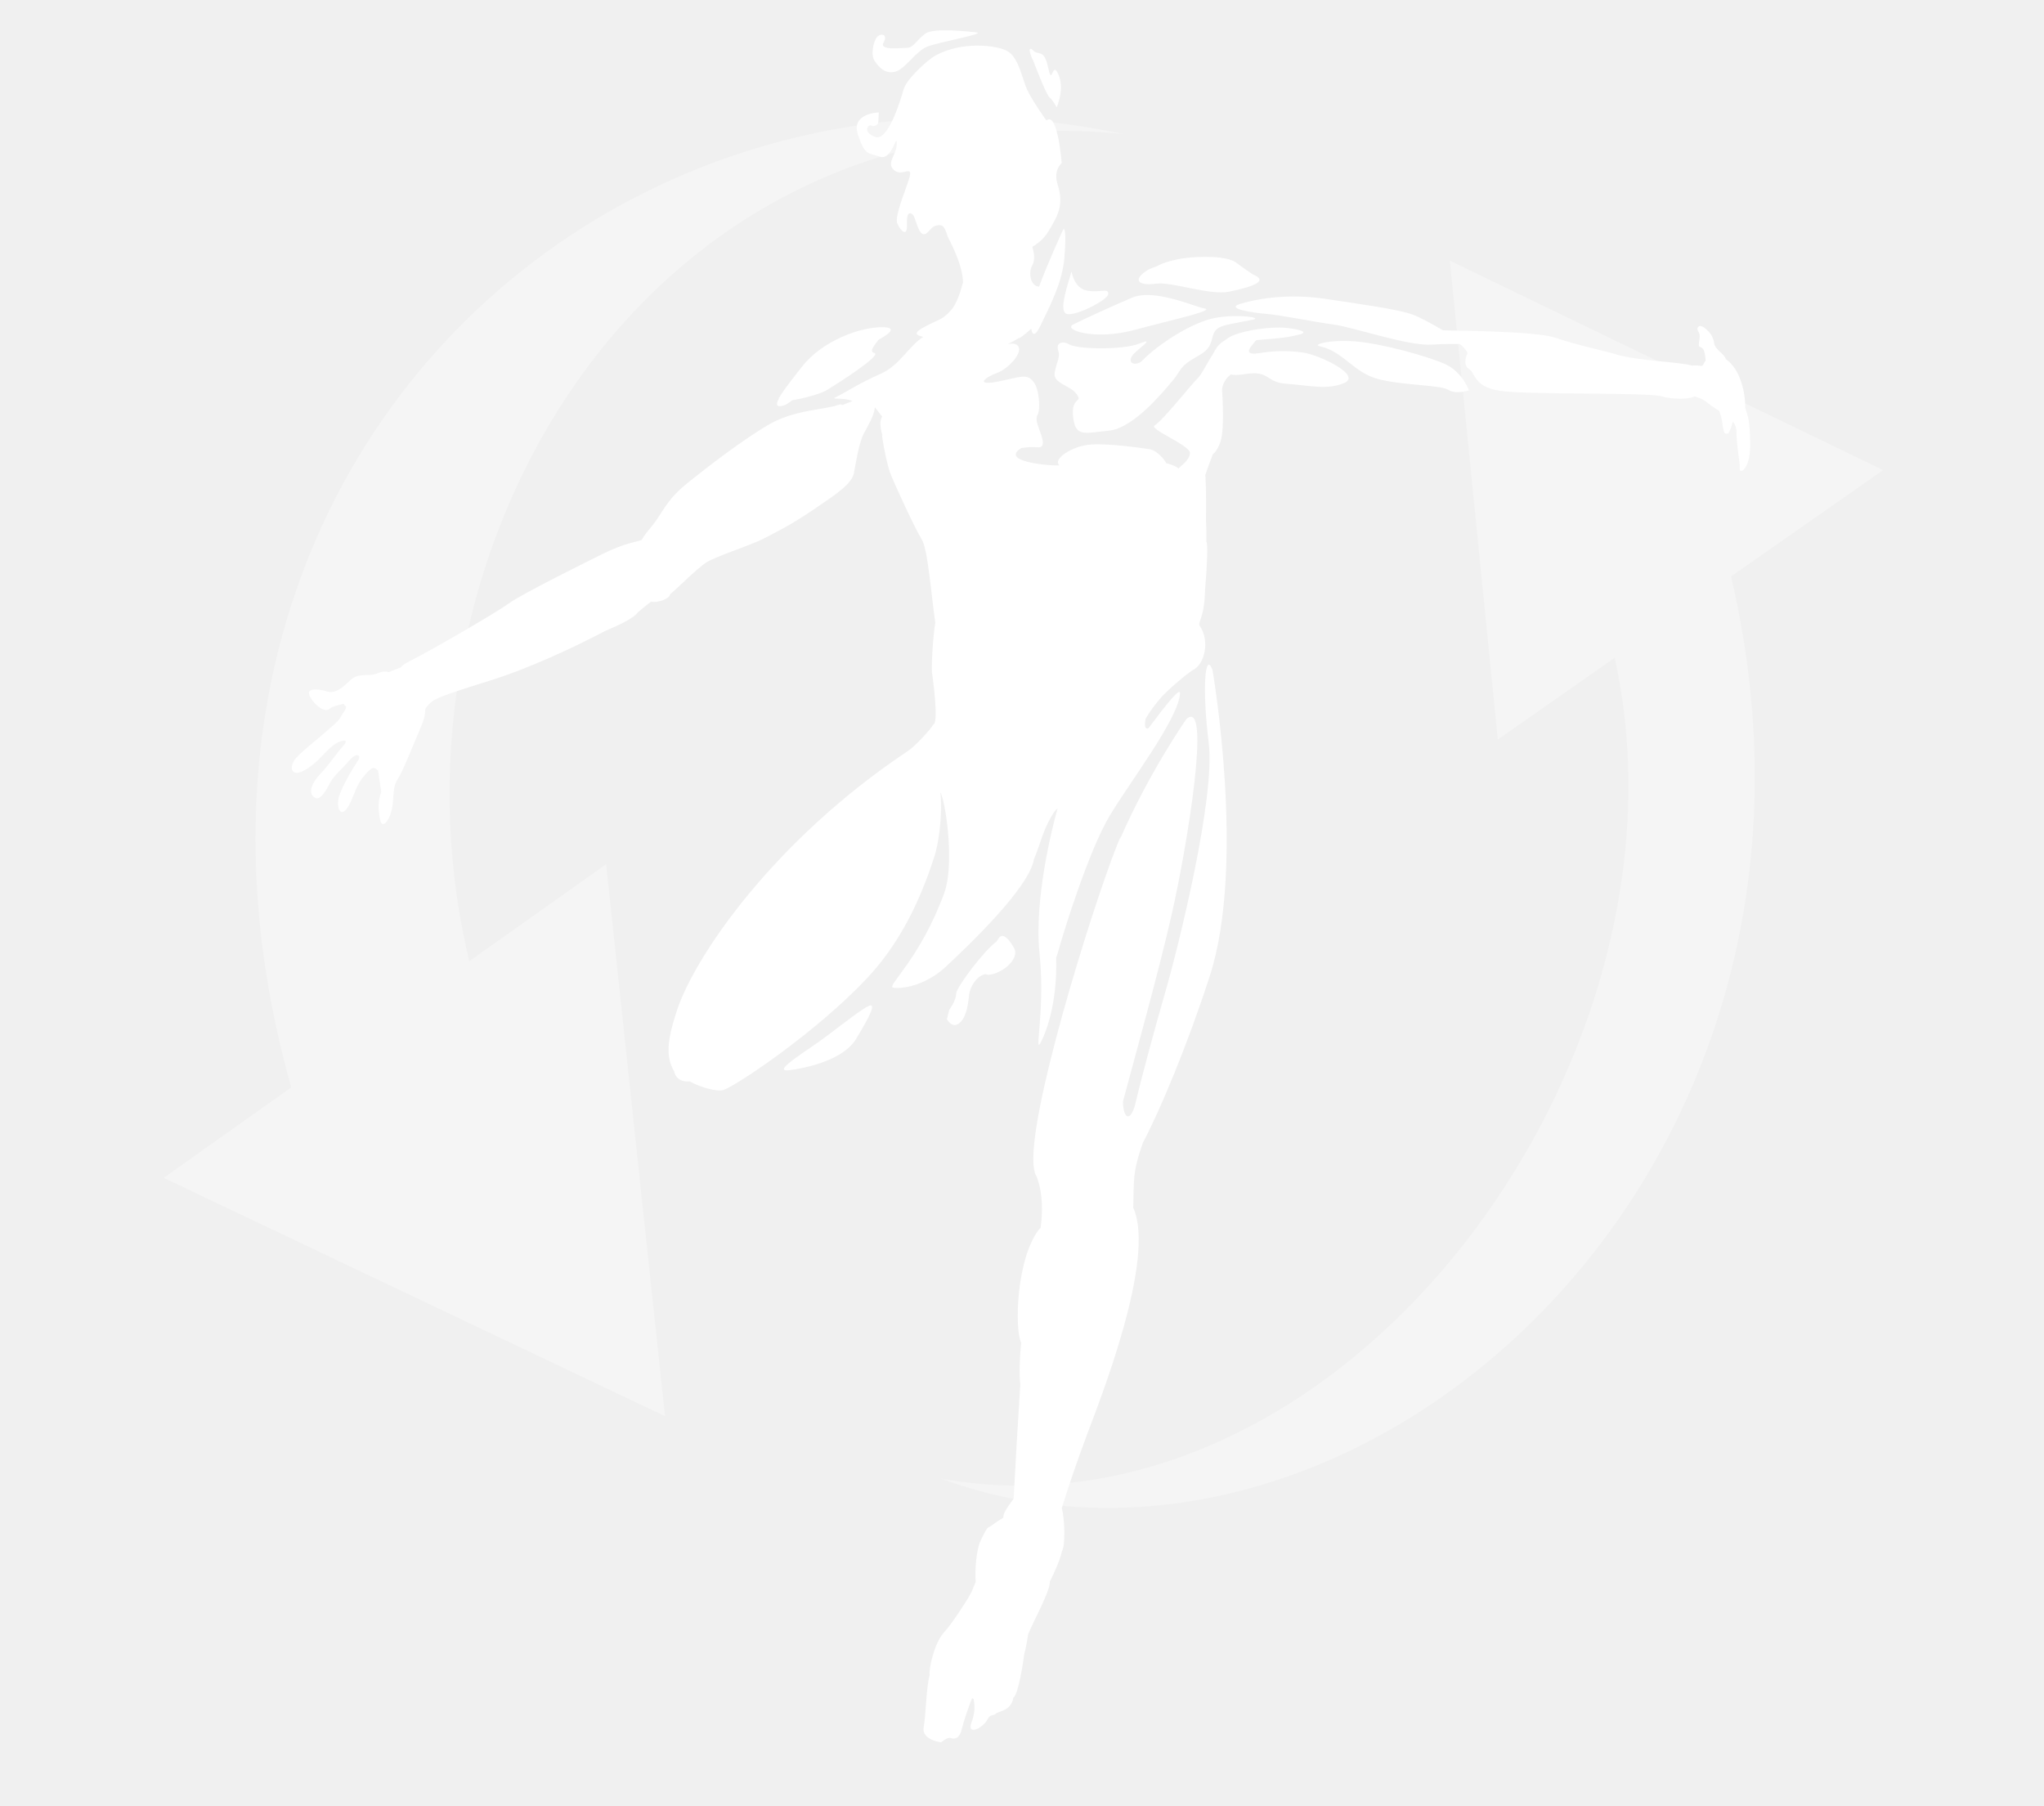
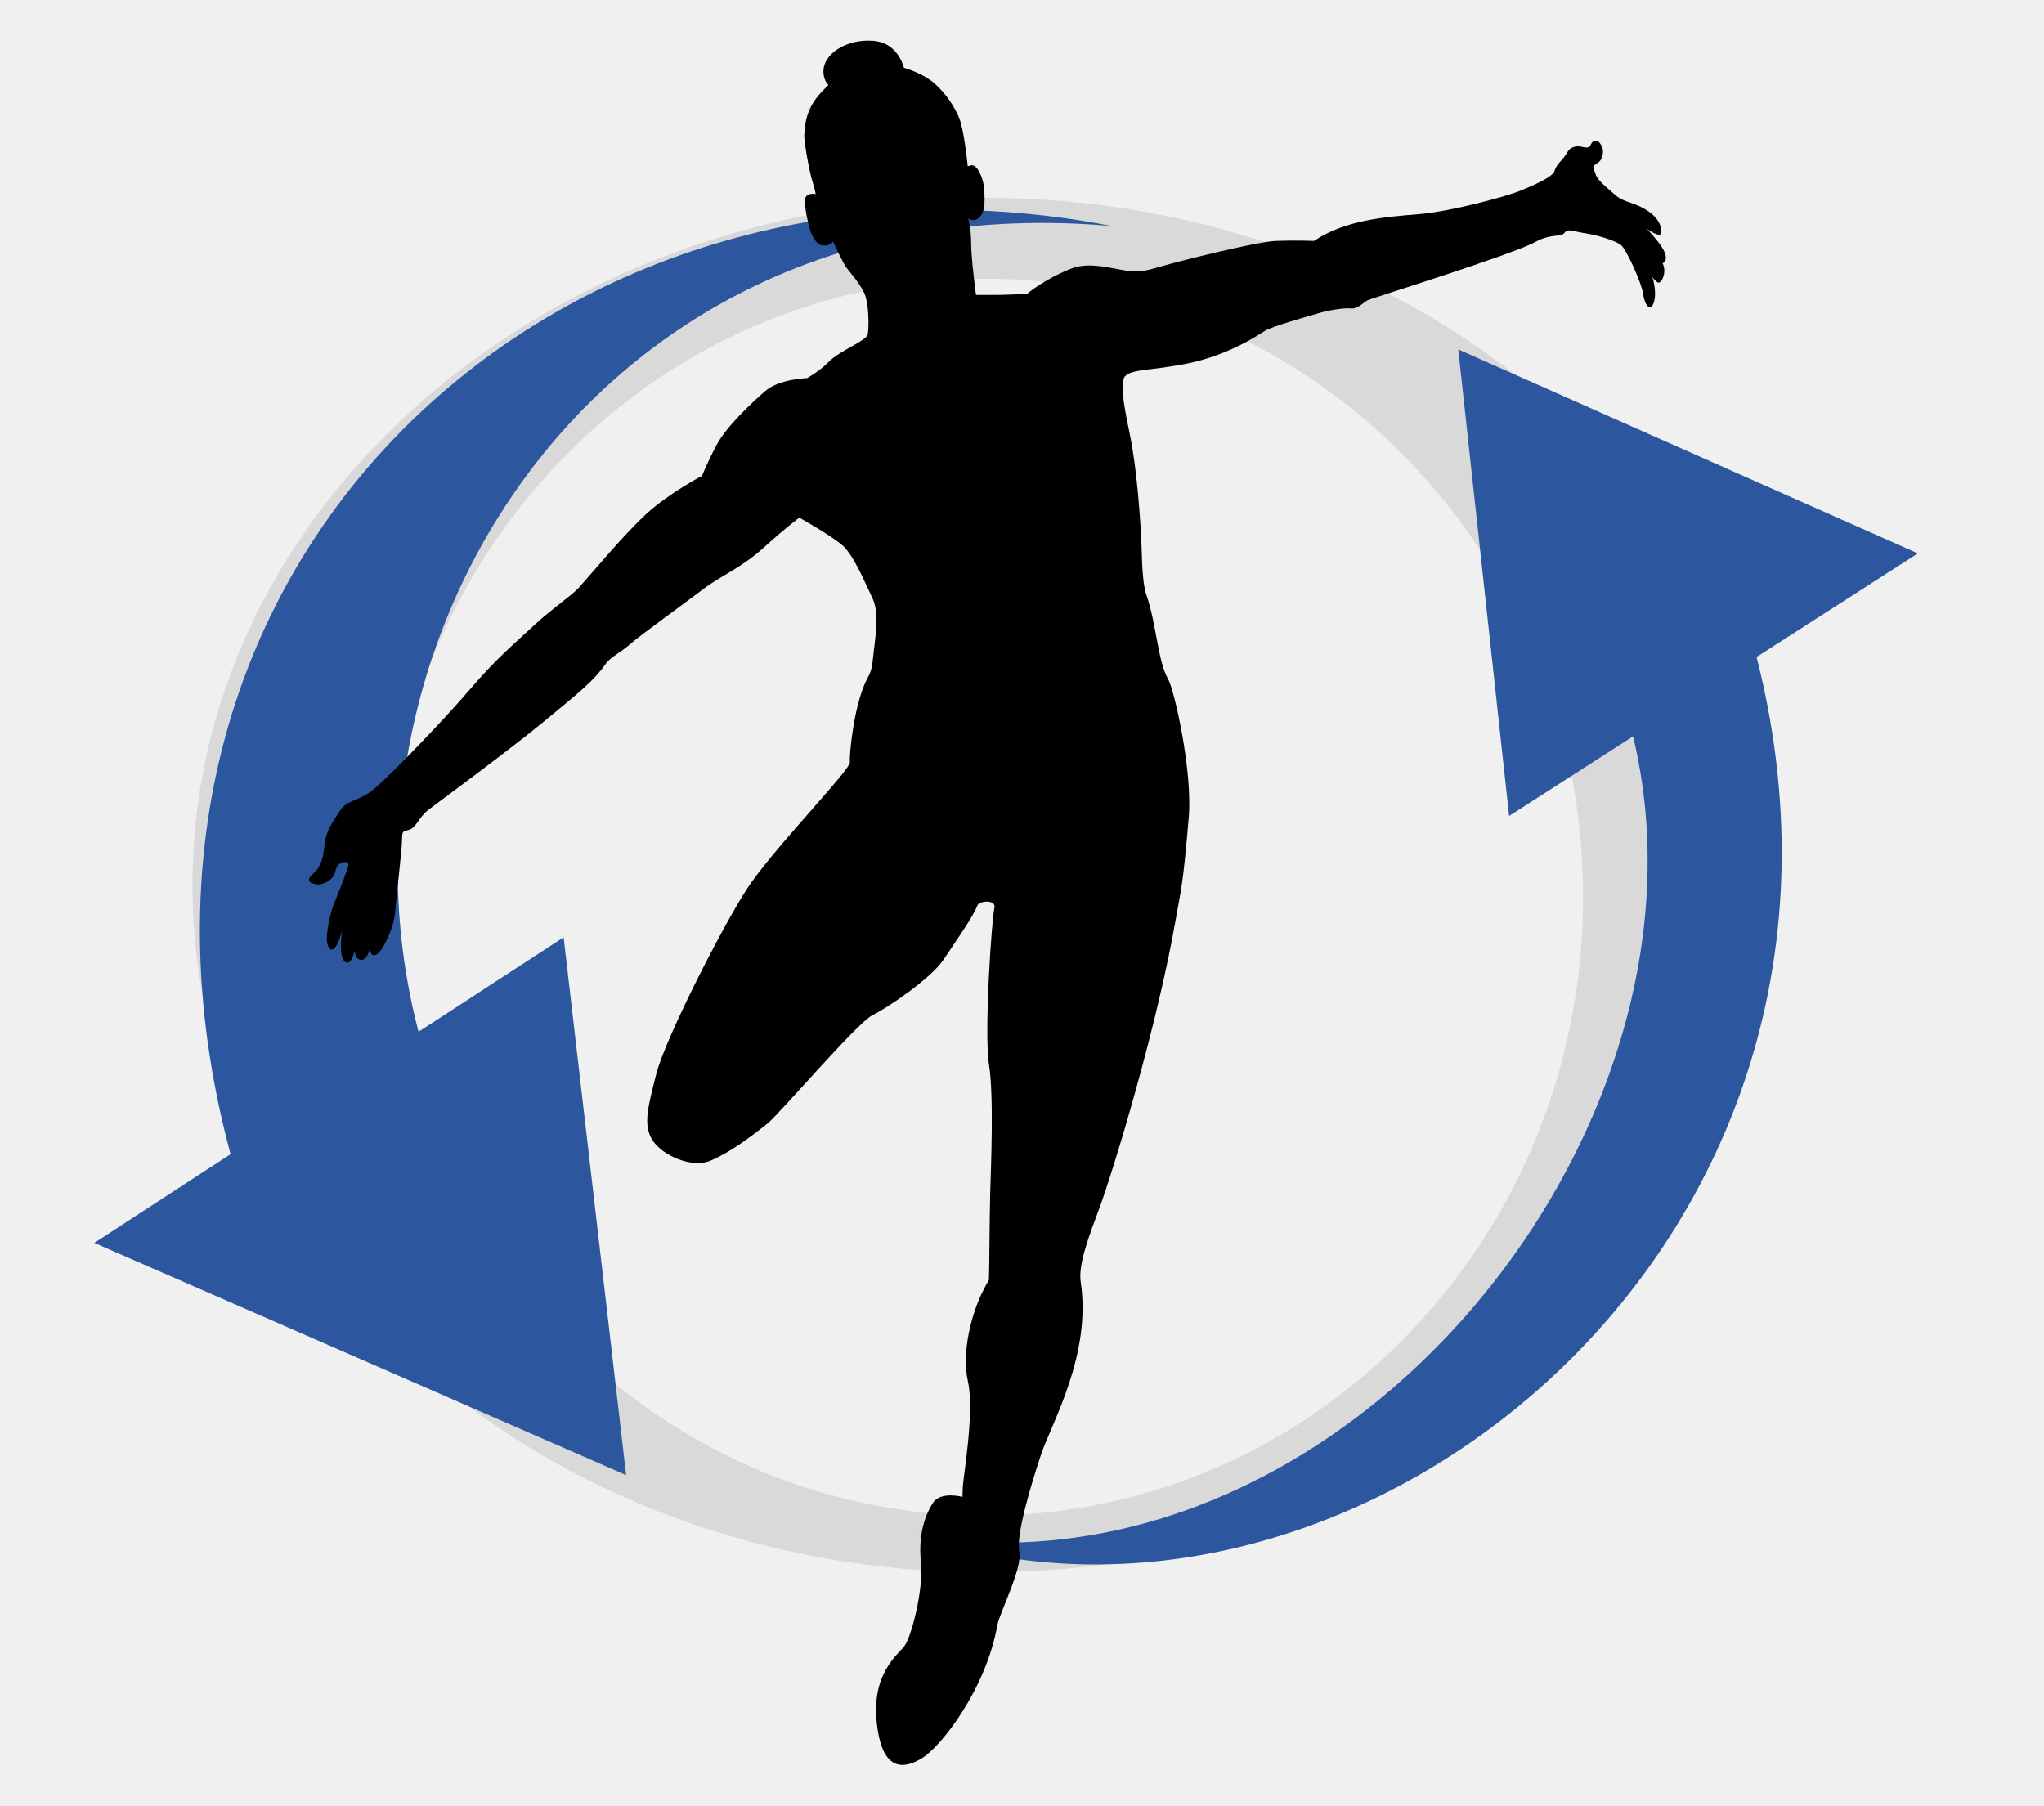
- <svg xmlns="http://www.w3.org/2000/svg" width="403" height="356" viewBox="0 0 403 356" fill="none">
-   <g clip-path="url(#clip0_124_59)">
-     <path fill-rule="evenodd" clip-rule="evenodd" d="M92.534 189.51C73.441 110.382 126.091 17.124 221.513 26.433C119.167 4.675 23.218 93.255 57.417 214.402L32.255 232.238L131.122 279.242L119.513 170.387L92.534 189.51Z" fill="white" fill-opacity="0.31" />
-     <path fill-rule="evenodd" clip-rule="evenodd" d="M371.302 92.686L285.844 51.387L295.308 145.827L318.349 129.715C335.98 209.234 264.837 305.547 185.51 291.548C266.46 321.203 369.218 232.896 341.307 113.66L371.302 92.686Z" fill="white" fill-opacity="0.31" />
-     <path d="M238.314 146.452C239.652 157.142 232.446 186.282 229.702 195.787C228.104 201.343 225.479 210.745 223.677 218.303C223.655 218.375 223.617 218.397 223.591 218.469C222.637 221.324 221.41 220.203 221.414 217.14C223.719 208.538 228.458 191.548 230.959 180.539C234.099 166.732 238.889 137.472 233.933 141.753C233.933 141.753 226.681 152.038 220.826 165.441C220.89 165.253 220.92 165.049 220.984 164.861C220.557 165.807 219.995 167.222 219.347 168.977C219.309 169.071 219.266 169.16 219.228 169.258C219.151 169.458 219.079 169.693 219.002 169.906C213.19 185.826 200.901 226.317 204.323 231.868C204.323 231.868 206.099 235.438 205.162 242.118C205.026 242.238 204.902 242.323 204.757 242.519C200.377 248.415 200.015 262.014 201.331 264.724C201.037 267.855 200.922 270.765 201.161 273.04C200.807 278.34 200.108 290.333 199.853 295.479C198.327 297.622 197.803 298.351 197.803 299.284C196.733 299.803 195.689 300.766 194.829 301.192C194.513 301.35 193.81 302.747 193.273 303.936C192.558 305.525 192.153 309.474 192.374 311.886C192.055 312.691 191.761 313.411 191.552 313.88C191.207 314.655 187.955 319.878 186.064 321.936C184.223 323.947 183.038 329.208 183.315 330.248C182.625 332.352 182.557 338.181 182.118 340.566C181.662 343.084 185.552 343.54 185.552 343.54C185.552 343.54 186.784 342.475 187.419 342.688C188.616 343.084 189.328 342.339 189.664 340.792C189.933 339.608 191.109 336.11 191.637 334.866C191.769 334.866 191.884 334.926 191.978 335.036C192.119 335.918 192.374 337.418 191.552 339.595C190.521 342.339 193.84 340.754 194.739 338.96C195.272 337.895 195.839 338.398 196.346 337.882C196.874 337.371 199.401 337.363 199.801 334.7C200.777 334.257 201.834 327.168 201.932 326.179C202.264 325.008 202.546 323.333 202.695 322.277C203.556 320.053 206.981 313.88 206.981 311.988C206.981 311.945 206.969 311.933 206.969 311.89C208.038 309.717 208.988 307.613 209.389 305.81C210.079 304.784 209.922 299.416 209.346 297.349C210.612 293.208 212.521 287.666 214.311 282.886C216.837 276.116 227.985 248.113 223.434 238.148C223.591 232.707 223.25 231.259 225.326 225.333C228.735 218.878 233.989 206.417 238.522 192.443C245.702 170.276 239.051 132.065 239.051 132.065C237.589 128.244 236.976 135.772 238.314 146.452Z" fill="white" />
-     <path d="M171.28 198.346C169.882 198.981 166.831 201.392 163.064 204.234C159.302 207.08 152.292 211.178 155.275 211.05C155.275 211.05 165.604 210.04 168.761 204.89C171.91 199.739 172.677 197.711 171.28 198.346Z" fill="white" />
-     <path d="M154.497 79.947C155.034 79.789 155.622 79.385 156.232 78.899C158.652 78.533 161.946 77.604 163.194 76.82C164.639 75.908 174.069 69.999 172.373 69.594C171.192 69.317 172.658 67.796 173.216 66.983C175.581 65.705 176.698 64.601 174.265 64.52C169.752 64.363 162.159 67.179 158.213 72.189C156.24 74.69 154.531 76.85 153.7 78.281C153.658 78.341 153.585 78.413 153.556 78.456C153.521 78.511 153.577 78.533 153.56 78.579C152.933 79.785 153.057 80.373 154.497 79.947Z" fill="white" />
-     <path d="M227.881 55.932C231.133 55.489 238.483 58.335 242.442 57.492C245.531 56.831 248.765 55.979 248.271 54.957C248.305 54.965 248.335 54.965 248.369 54.978C248.369 54.978 248.25 54.91 248.211 54.884C248.045 54.629 247.691 54.373 247.01 54.1C246.098 53.5 244.9 52.682 243.852 51.864C241.905 50.339 236.306 50.56 233.77 50.871C231.61 51.139 229.262 51.787 227.971 52.55C227.157 52.797 226.441 53.108 225.862 53.517C223.267 55.344 224.639 56.376 227.881 55.932Z" fill="white" />
-     <path d="M210.329 61.903C212.106 62.384 218.583 59.083 218.519 57.911C218.464 56.757 217.164 57.719 214.45 57.327C211.723 56.94 211.267 53.493 211.267 53.493C210.747 55.495 208.544 61.413 210.329 61.903Z" fill="white" />
-     <path d="M196.984 184.891C196.835 185.091 196.651 185.351 196.46 185.645C193.792 187.669 188.521 194.758 188.521 195.912C188.521 197.28 187.158 199.112 187.158 199.112L186.693 200.944C186.693 200.944 187.614 202.767 188.981 201.856C190.353 200.94 190.814 198.652 191.044 196.368C191.253 194.153 192.966 192.189 194.342 192.07C194.495 192.146 194.657 192.227 194.926 192.206C197.67 191.972 201.096 189.002 199.945 186.944C198.808 184.891 197.67 183.971 196.984 184.891Z" fill="white" />
-     <path d="M176.452 14.149C178.459 13.681 180.466 10.144 182.823 9.194C185.183 8.253 194.856 6.604 192.38 6.365C191.183 6.25 184.118 5.424 182.473 6.604C180.816 7.78 180.113 9.433 178.821 9.433C177.518 9.433 173.269 10.021 174.211 8.372C175.157 6.723 173.619 6.481 172.916 7.307C172.204 8.134 171.62 10.847 172.451 12.027C173.269 13.208 174.445 14.622 176.452 14.149Z" fill="white" />
-     <path d="M206.908 19.17C207.62 19.758 208.327 21.177 208.327 21.177C208.327 21.177 209.972 17.637 208.681 14.684C207.385 11.736 207.496 17.283 206.67 13.393C205.851 9.495 204.786 11.029 203.721 9.972C202.664 8.903 202.903 10.437 203.721 11.979C203.721 11.979 206.197 18.574 206.908 19.17Z" fill="white" />
-     <path d="M237.477 60.821C235.466 60.484 227.566 56.804 223.13 58.717C218.694 60.629 213.717 62.909 211.595 63.974C209.469 65.039 215.848 67.156 223.565 65.081C231.286 63.011 239.697 61.192 237.477 60.821Z" fill="white" />
-     <path d="M231.273 74.963C229.057 77.617 223.351 84.468 218.592 84.924C213.84 85.375 212.025 86.278 211.574 82.205C211.122 78.132 213.61 79.492 212.255 77.681C210.896 75.866 207.5 75.64 207.952 73.378C208.408 71.116 209.085 70.434 208.633 69.075C208.177 67.72 209.311 67.039 210.896 67.946C212.481 68.849 221.31 69.075 224.706 67.72C228.102 66.357 224.114 68.96 223.351 69.983C221.988 71.793 224.157 72.211 225.222 71.099C228.235 67.955 235.108 63.443 239.71 62.655C244.312 61.871 248.79 62.659 247.175 62.991C240.524 64.363 239.608 64.01 238.939 66.911C238.265 69.812 236.092 69.88 233.804 71.742C232.632 72.701 232.406 73.604 231.273 74.963Z" fill="white" />
-     <path d="M240.889 76.073C240.774 75.86 240.668 75.728 240.574 75.639C240.565 75.545 241.064 69.589 240.8 69.141C239.734 67.369 237.48 73.3 236.21 74.505C234.941 75.711 229.197 82.996 227.658 83.878C226.418 84.585 234.642 87.798 234.613 89.297C234.583 90.801 232.665 91.922 232.337 92.39C232.098 92.037 231.106 91.632 229.887 91.295C229.981 91.197 228.332 88.769 226.516 88.543C225.494 88.415 219.047 87.41 215.199 87.64C211.347 87.866 207.499 90.58 208.858 91.713C209.212 92.007 196.522 91.312 201.384 88.334C202.492 88.172 203.528 88.109 204.529 88.194C207.273 88.415 203.89 83.605 204.422 82.272C204.452 82.2 204.414 82.144 204.414 82.076C205.266 81.07 204.908 76.806 203.847 75.387C202.471 73.555 201.401 74.305 196.833 75.217C192.253 76.129 194.008 74.471 196.527 73.555C199.045 72.644 202.471 68.754 200.178 67.842C199.833 67.706 199.3 67.74 198.695 67.842C199.433 67.493 200.14 67.118 200.817 66.688C201.167 66.739 202.761 65.316 203.323 64.822C203.506 66.121 204.09 66.377 205.083 64.319C206.898 60.557 209.421 55.79 209.834 51.018C210.243 46.234 210 44.291 209.476 45.56C209.476 45.56 206.617 51.764 204.874 56.505C203.221 56.514 202.667 53.826 203.528 52.317C204.137 51.252 203.873 49.766 203.536 48.675C204.789 47.916 205.846 46.992 206.591 45.795C208.441 42.787 209.864 40.482 208.534 36.409C207.593 33.538 209.327 32.162 209.327 32.162C209.327 32.162 208.534 21.818 206.323 23.765C206.323 23.765 203.621 20.041 202.513 17.689C201.567 15.678 200.92 11.465 198.712 10.136C196.578 8.853 189.602 8.104 184.472 10.932C182.729 11.891 178.766 15.61 178.187 17.544C177.607 19.479 175.157 27.948 172.57 27.003C169.967 26.065 171.147 24.408 171.85 24.766C172.57 25.119 173.154 24.293 173.154 24.293L173.269 22.171C173.269 22.171 167.73 22.282 169.149 26.534C170.563 30.777 171.147 30.07 173.512 30.896C175.869 31.723 176.81 26.061 176.81 28.302C176.81 30.543 174.684 32.077 176.222 33.495C177.756 34.905 179.759 32.669 179.41 34.556C179.056 36.439 176.222 42.578 176.934 44.108C177.637 45.642 178.928 46.822 178.817 44.223C178.698 41.633 179.525 41.867 179.998 42.34C180.466 42.808 180.939 45.642 181.881 46.119C182.823 46.583 183.419 44.7 184.6 44.466C185.69 44.24 186.18 44.359 186.82 46.549C186.837 46.77 189.858 51.964 189.875 55.73C189.777 55.747 189.087 59.287 187.608 61.038C186.129 62.794 185.098 63.066 183.931 63.616C179.985 65.473 180.121 65.98 182.039 66.428C179.388 68.008 177.364 72.051 173.708 73.666C169.055 75.719 166.387 77.59 164.909 78.242C163.426 78.898 166.234 78.293 167.973 79.038C168.011 79.055 168.054 79.064 168.096 79.081C167.44 79.324 166.775 79.575 166.085 79.869C165.94 79.72 165.655 79.69 165.19 79.856C162.531 80.811 156.753 80.76 151.674 83.665C146.603 86.579 139.359 92.152 135.307 95.441C131.242 98.73 130.466 101.443 128.489 103.778C127.671 104.745 126.908 105.729 126.499 106.475C126.039 106.679 122.949 107.169 119.042 109.108C116.008 110.612 102.918 117.083 100.463 118.885C97.996 120.683 85.771 127.828 80.696 130.401C79.652 130.934 79.183 131.313 79.119 131.56C78.212 131.896 77.343 132.233 76.699 132.518C75.97 132.348 75.28 132.369 74.441 132.753C72.694 133.545 70.682 132.446 68.897 134.269C67.12 136.097 65.722 136.728 64.534 136.348C63.345 135.965 60.788 135.526 60.92 136.728C61.048 137.938 63.69 140.779 64.93 139.795C65.757 139.13 66.707 139.109 67.729 138.764C68.3 139.608 68.641 139.079 67.337 141.082C66.613 142.428 65.914 142.743 64.495 144.068C63.076 145.389 58.662 148.725 57.925 150.067C57.2 151.417 57.507 152.342 58.538 152.376C59.556 152.414 61.5 150.995 62.565 150.007C63.626 149.019 65.241 147.008 66.638 146.373C68.032 145.734 68.709 145.93 67.644 147.097C66.57 148.256 64.759 150.936 63.161 152.597C61.559 154.263 60.511 156.423 62.139 157.309C63.255 157.923 64.431 155.554 65.16 154.212C65.897 152.866 67.665 151.387 68.918 149.884C70.171 148.388 71.419 148.716 70.52 150.058C69.604 151.396 67.171 155.486 66.766 157.356C66.357 159.231 67.086 161.144 68.352 159.469C69.613 157.803 69.928 155.298 71.539 153.296C73.158 151.289 73.678 151.081 74.338 151.792C74.411 151.869 74.475 151.856 74.539 151.822C74.705 153.126 74.956 154.8 75.165 156.125C74.496 158.055 74.547 159.474 74.918 161.536C75.34 163.951 77.321 161.386 77.504 157.74C77.662 154.647 77.969 154.323 78.698 153.151C79.422 151.967 81.497 146.897 82.984 143.348C84.484 139.799 83.27 140.268 84.348 139.109C85.413 137.938 85.596 137.605 96.522 134.222C104.047 131.892 113.106 127.683 119.387 124.373C122.276 123.15 124.922 121.914 125.83 120.67C125.83 120.67 128.084 118.779 128.442 118.604C129.499 118.949 132.102 118.089 132.132 117.121C132.946 116.619 137.305 112.141 139.257 110.897C141.208 109.657 148.137 107.48 150.621 106.168C153.106 104.864 155.769 103.62 160.401 100.472C164.93 97.396 167.964 95.419 168.377 93.204C168.68 91.662 169.294 87.474 170.257 85.603C171.215 83.737 172.293 82.072 172.498 80.308C172.818 80.73 173.333 81.382 173.93 82.144C173.469 82.809 173.431 83.997 174.006 85.936C173.593 84.577 174.633 90.805 175.476 93.148C176.197 95.134 180.453 104.328 181.693 106.283C182.933 108.234 183.513 116.512 184.404 122.762C183.948 125.455 183.517 132.216 183.824 133.085C185.256 144.004 183.888 142.598 183.965 142.939C183.458 143.8 180.569 147.025 179.03 148.056C152.317 165.868 136.969 188.717 133.53 199.056C132.252 202.903 131.199 206.755 132.234 209.763C132.43 210.333 132.678 210.828 132.938 211.267C132.955 211.343 132.95 211.42 132.976 211.492C133.393 212.834 134.501 213.32 136.018 213.235C138.157 214.44 141.417 215.28 142.576 214.935C144.988 214.215 160.929 203.543 170.909 192.913C176.324 187.157 180.799 179.595 184.246 168.821C184.885 166.814 185.886 161.651 185.418 156.163C186.734 159.248 188.081 170.806 186.202 175.987C181.557 188.772 174.999 194.259 176.009 194.685C176.857 195.035 181.945 194.817 186.453 190.634C190.731 186.646 202.948 175.054 203.856 169.409C204.989 166.763 205.364 164.744 206.723 162.021C207.486 160.496 208.104 159.674 208.505 159.414C207.533 162.929 203.847 177.171 204.959 187.971C206.238 200.369 203.319 209.861 205.709 204.45C206.702 202.192 208.428 196.896 208.236 189.113C208.232 188.998 208.232 188.861 208.232 188.738C208.321 188.606 208.419 188.393 208.522 188.001C209.715 183.574 214.734 167.628 218.748 160.909C222.758 154.195 232.473 141.546 232.648 136.693C232.695 135.407 229.853 139.024 226.397 143.629C225.634 143.876 225.673 142.764 225.86 141.759C225.899 141.661 226.001 141.542 226.026 141.452C227.019 139.791 228.17 138.351 229.278 137.132C231.57 134.836 234.395 132.557 235.486 131.93C237.352 130.865 238.656 126.562 236.551 123.41C236.04 122.647 237.476 122.11 237.6 116.15C237.987 111.958 238.188 107.046 237.847 106.79C237.864 105.291 237.851 103.859 237.77 102.696C237.808 100.063 237.817 96.872 237.681 94.128C237.672 93.915 237.646 93.835 237.629 93.685C238.064 92.356 238.622 90.882 239.125 89.566C239.619 89.221 240.246 88.266 240.646 87.043C241.567 84.304 240.889 76.073 240.889 76.073Z" fill="white" />
-     <path d="M244.522 59.922C249.623 58.389 255.678 58.065 261.456 58.951C267.234 59.833 275.471 60.906 278.53 62.035C281.59 63.169 287.377 66.973 288.685 67.527C289.993 68.072 287.104 67.633 282.357 67.949C277.614 68.26 266.88 64.532 263.097 64.021C259.317 63.51 252.226 62.078 249.55 61.869C246.866 61.669 241.531 60.821 244.522 59.922Z" fill="white" />
-     <path d="M256.245 65.947C250.803 67.315 247.846 66.463 243.917 67.966C239.98 69.47 240.376 67.251 243.159 66.113C245.941 64.971 250.701 64.435 253.155 64.614C255.618 64.801 258.311 65.427 256.245 65.947Z" fill="white" />
-     <path d="M256.99 69.529C260.232 70.023 268.456 73.969 265.107 75.477C261.749 76.985 257.961 75.962 253.679 75.673C249.392 75.387 250.462 72.946 245.438 73.764C240.41 74.578 241.692 72.162 243.06 71.289C244.424 70.415 250.185 68.49 256.99 69.529Z" fill="white" />
-     <path d="M260.152 68.256C265.001 69.304 266.842 73.569 271.951 74.8C277.048 76.035 284.061 75.899 285.57 76.875C287.078 77.846 289.631 76.951 289.631 76.951C289.631 76.951 288.327 73.39 285.063 71.856C281.79 70.318 272.284 67.677 267.119 67.306C261.95 66.931 258.763 67.958 260.152 68.256Z" fill="white" />
-     <path d="M344.085 80.442C344.17 77.749 343.215 72.82 340.284 70.822C339.955 69.71 338.204 68.982 337.991 67.772C337.761 66.379 337.297 65.654 336.163 64.717C335.03 63.767 334.275 64.568 334.902 65.475C335.515 66.383 334.527 68.198 335.192 68.419C335.865 68.641 336.099 69.007 336.291 71.091C335.805 71.691 335.997 71.921 335.473 72.173C335.008 72.07 334.408 72.019 333.598 72.083C331.437 71.38 322.804 71.142 318.633 69.881C318.198 69.608 310.971 68.087 306.727 66.617C302.475 65.147 284.948 65.241 283.96 65.096C283.96 65.096 290.373 68.999 289.167 70.038C289.167 70.038 288.349 71.998 289.636 72.765C290.927 73.536 290.501 76.203 295.61 77.038C300.719 77.869 323.456 77.336 327.449 78.09C327.483 78.099 327.517 78.099 327.551 78.107L328.314 78.333C330.901 78.823 333.27 78.627 334.092 78.146C336.159 78.746 336.636 79.466 337.582 80.123C338.072 80.463 338.502 80.723 338.937 80.996C339.687 82.67 339.576 84.187 339.751 84.536C339.977 85.201 339.887 85.669 340.62 85.461C340.74 85.567 340.855 85.371 340.948 85.107C341.221 84.634 341.477 83.795 341.656 83.118C342.065 83.65 342.367 84.251 342.363 85.124C342.342 87.706 343.1 91.195 343.019 92.397C342.926 93.59 345.06 92.55 345.069 87.91C345.082 83.267 344.656 82.031 344.085 80.442Z" fill="white" />
-     <path d="M248.255 65.947C248.434 67.012 243.64 70.207 248.255 69.675C252.87 69.142 244.173 73.223 244.173 73.223C244.173 73.223 241.152 73.581 240.798 77.484C240.445 81.391 237.07 76.951 237.781 74.821C238.489 72.691 238.663 68.43 241.685 67.012C244.706 65.593 248.076 64.882 248.255 65.947" fill="white" />
+ <svg xmlns="http://www.w3.org/2000/svg" width="403" height="356" viewBox="0 0 403 356" fill="none" version="1.1" id="svg874">
+   <g class="layer" id="g592" transform="matrix(1.73538,0,0,1.594132,3.238329,3.932585)">
+     <path clip-rule="evenodd" d="m 110,192 c 49.71,0 90,-38.06 90,-85 0,-46.94 -40.29,-85 -90,-85 -49.71,0 -90,38.06 -90,85 0,46.94 40.29,85 90,85 z m 0,-7 c 37.56,0 68,-34.25 68,-76.5 C 178,66.25 147.56,32 110,32 72.44,32 42,66.25 42,108.5 42,150.75 72.44,185 110,185 Z" fill="#d9d9d9" fill-rule="evenodd" id="svg_3" />
+     <path d="M 69.27,179.98 8.85,151.26 62.17,113.46 Z" fill="#2c579e" id="svg_4" />
+     <path d="M 124.5,25.5 C 63,19.5 30.58,83.22 48,133 L 25.25,143.79 C 4.38,68.62 61,12 124.5,25.5 Z" fill="#2c579e" id="svg_5" />
+     <path d="m 163.81,40.75 52.22,25.23 -46.44,32.48 z" fill="#2c579e" id="svg_6" />
+     <path d="m 102.5,187.5 c 51,9 96.46,-56.62 79.04,-106.39 L 196.53,74.2 C 217.39,149.37 153,206 102.5,187.5 Z" fill="#2c579e" id="svg_7" />
+     <path d="m 187.01,30.12 c 1.22,-0.75 -0.7,-3.02 -1.76,-4.27 0,0 1.55,1.21 1.62,0.47 0.08,-0.71 -0.25,-2.13 -2.42,-3.25 -1.2,-0.61 -2,-0.63 -2.84,-1.46 -0.84,-0.82 -1.99,-1.75 -2.2,-2.55 -0.21,-0.75 -0.53,-0.89 0.28,-1.41 0.53,-0.34 0.67,-1.35 0.49,-1.86 -0.38,-1.08 -1.05,-1.12 -1.33,-0.31 -0.14,0.43 -0.63,0.3 -1.13,0.18 -0.49,-0.09 -1.16,0.03 -1.47,0.63 -0.63,1.19 -1.22,1.41 -1.5,2.37 -0.18,0.78 -2.46,1.82 -3.92,2.48 -1.45,0.65 -7.78,2.55 -11.49,2.88 -3.68,0.34 -8.3,0.67 -11.92,3.31 0,0 -2.17,-0.09 -4.32,0 -2.14,0.07 -11.17,2.55 -13.01,3.14 -1.86,0.58 -2.59,0.85 -4.55,0.43 -1.99,-0.38 -4,-0.94 -5.89,-0.07 -3.04,1.36 -4.84,3.05 -4.84,3.05 0,0 -2.51,0.13 -3.41,0.13 h -2.38 c 0,0 -0.55,-4.43 -0.55,-6.36 0,-1.95 -0.34,-3.09 -0.34,-3.09 0,0 0.7,0.57 1.37,-0.24 0.67,-0.81 0.49,-2.64 0.42,-3.69 -0.07,-0.88 -0.71,-2.88 -1.5,-2.64 -0.18,0.07 -0.28,0.09 -0.34,0.11 0,-0.07 -0.42,-4.64 -1.01,-6.09 -0.53,-1.29 -1.37,-2.82 -2.8,-4.19 -0.82,-0.78 -2.09,-1.46 -3.43,-1.9 -0.28,-1.05 -1.13,-3.14 -3.5,-3.34 -2.87,-0.24 -5.3,1.39 -5.62,3.34 -0.14,1.02 0.18,1.72 0.53,2.13 -0.17,0.2 -0.36,0.38 -0.53,0.58 -1.61,1.77 -2.13,3.38 -2.21,5.65 -0.03,0.63 0.5,4.23 0.97,5.85 0.32,1.15 0.32,1.41 0.32,1.41 0,0 -1.13,-0.27 -1.2,0.7 -0.07,0.96 0.28,2.57 0.5,3.48 0.24,0.88 0.7,2.09 1.54,2.17 0.84,0.09 1.13,-0.5 1.13,-0.5 0,0 1.13,2.67 1.51,3.22 0.38,0.57 1.82,2.26 2.2,3.62 0.38,1.36 0.38,3.85 0.24,4.66 -0.14,0.81 -3.26,2.02 -4.51,3.48 -0.88,1.01 -2.38,1.93 -2.38,1.93 0,0 -3.18,0.09 -4.78,1.62 -1.58,1.52 -4.38,4.34 -5.51,6.67 -1.13,2.33 -1.64,3.79 -1.64,3.79 0,0 -3.68,2.1 -6.26,4.64 -2.59,2.57 -6.2,7.34 -7.74,9.2 -0.8,0.96 -2.97,2.53 -4.93,4.5 -2.42,2.47 -4.17,3.93 -7.47,8.11 -3.3,4.19 -9.32,10.93 -11,12.41 -1.71,1.48 -2.91,1.19 -3.71,2.53 -0.87,1.5 -1.62,2.4 -1.82,4.53 -0.11,1.32 -0.34,1.89 -0.59,2.44 -0.34,0.7 -1.09,1.09 -1.13,1.55 -0.04,0.5 0.59,0.57 0.91,0.63 0.49,0.09 1.86,-0.43 2.07,-1.59 0.24,-1.46 1.5,-1.29 1.5,-0.89 0,0.4 -1.08,3.38 -1.58,4.68 -0.61,1.63 -0.91,3.73 -0.88,4.7 0.03,0.75 0.39,1.55 0.88,0.96 0.53,-0.58 0.82,-2.13 0.82,-2.13 0,0 -0.14,1.46 -0.08,2.6 0.11,1.43 1.03,2.2 1.55,-0.16 0,0 0,1.19 0.78,1.16 0.76,-0.04 0.97,-1.66 0.97,-1.66 -0.08,1.09 0.42,1.46 1.08,0.65 0.45,-0.54 1.62,-2.87 1.76,-4.93 0.14,-2.06 0.78,-7.71 0.78,-8.93 0,-1.23 0.18,-0.98 0.84,-1.23 0.74,-0.24 1.16,-1.63 2.14,-2.44 0.99,-0.82 9.25,-7.44 13.17,-10.96 4.21,-3.79 5.57,-4.95 7,-7.11 0.5,-0.81 1.66,-1.39 2.66,-2.34 1.01,-1.01 6.74,-5.51 8.51,-6.98 1.76,-1.48 4.32,-2.6 6.83,-5.11 2.51,-2.48 3.99,-3.65 3.99,-3.65 0,0 3.57,2.17 4.88,3.41 1.33,1.25 2.59,4.68 3.46,6.63 0.84,1.97 0.18,5.44 0.04,7.25 -0.17,1.82 -0.38,1.99 -0.78,2.87 -1.43,3.22 -1.93,9.11 -1.86,10.09 0.08,0.96 -8.93,10.96 -11.78,15.81 -2.87,4.88 -9.22,18.45 -10.22,22.77 -0.97,4.16 -1.51,6.33 -0.42,8.17 1.08,1.86 4.45,3.54 6.63,2.51 2.2,-1.02 4.42,-2.84 6.38,-4.53 1.43,-1.23 10.24,-12.52 11.96,-13.43 1.72,-0.92 6.63,-4.53 8.07,-6.85 1.62,-2.64 3.37,-5.31 3.88,-6.76 0.21,-0.57 2.17,-0.74 1.92,0.34 -0.28,1.08 -1.2,15.39 -0.61,19.39 0.57,4 0.21,12.69 0.13,16.05 -0.08,3.38 -0.08,8.76 -0.14,10.46 -0.03,0.4 0.13,-0.36 -0.87,1.9 -0.99,2.24 -2.3,7.03 -1.51,10.79 0.76,3.79 -0.55,11.82 -0.59,13.03 l -0.04,1.21 c 0,0 -2.46,-0.71 -3.33,0.71 -0.84,1.41 -1.71,3.79 -1.39,7.3 0.34,3.52 -1.12,9.38 -1.86,10.43 -0.71,1.05 -3.75,3.36 -3.16,9.43 0.57,6.05 2.97,5.92 5.18,4.43 2.21,-1.5 7.26,-8.6 8.53,-16.45 0.25,-1.52 2.87,-7.01 2.49,-9.07 -0.38,-2.09 1.3,-8.17 2.46,-11.98 1.16,-3.83 5.79,-12.34 4.51,-21.45 -0.29,-2.2 1.08,-5.96 2.04,-8.8 1.72,-5.01 6.7,-22.95 8.79,-36.14 0.55,-3.49 0.76,-3.58 1.45,-12.41 0.46,-5.78 -1.66,-15.87 -2.34,-17.13 -1.18,-2.22 -1.33,-6.85 -2.45,-10.35 -0.63,-1.95 -0.5,-6.02 -0.66,-8.19 -0.14,-2.17 -0.45,-7.65 -1.29,-12.01 -0.84,-4.34 -0.84,-5.39 -0.67,-6.52 0.14,-1.12 2.46,-1.15 4.41,-1.46 1.92,-0.34 6.26,-0.71 11.63,-4.54 0.7,-0.51 4.7,-1.75 6,-2.16 1.3,-0.43 3.04,-0.71 3.82,-0.63 0.76,0.09 1.43,-0.78 1.89,-1.02 0.45,-0.24 16.41,-5.62 19.06,-7.21 1.83,-1.09 2.84,-0.51 3.29,-1.12 0.42,-0.57 0.82,-0.2 2.28,0.04 1.47,0.24 3.54,0.92 4.17,1.5 0.61,0.58 2.34,4.7 2.49,6.05 0.17,1.36 0.8,2.2 1.18,1.12 0.46,-1.35 -0.14,-3.25 -0.14,-3.25 0,0 0.18,0.34 0.57,0.65 0.39,0.34 1.12,-1.09 0.63,-2.28" id="svg_29" style="fill:#000000" />
  </g>
-   <defs>
+   <defs id="defs872">
    <clipPath id="clip0_124_59">
-       <rect width="403" height="356" fill="white" />
+       <rect width="403" height="356" fill="white" id="rect869" />
    </clipPath>
  </defs>
</svg>
